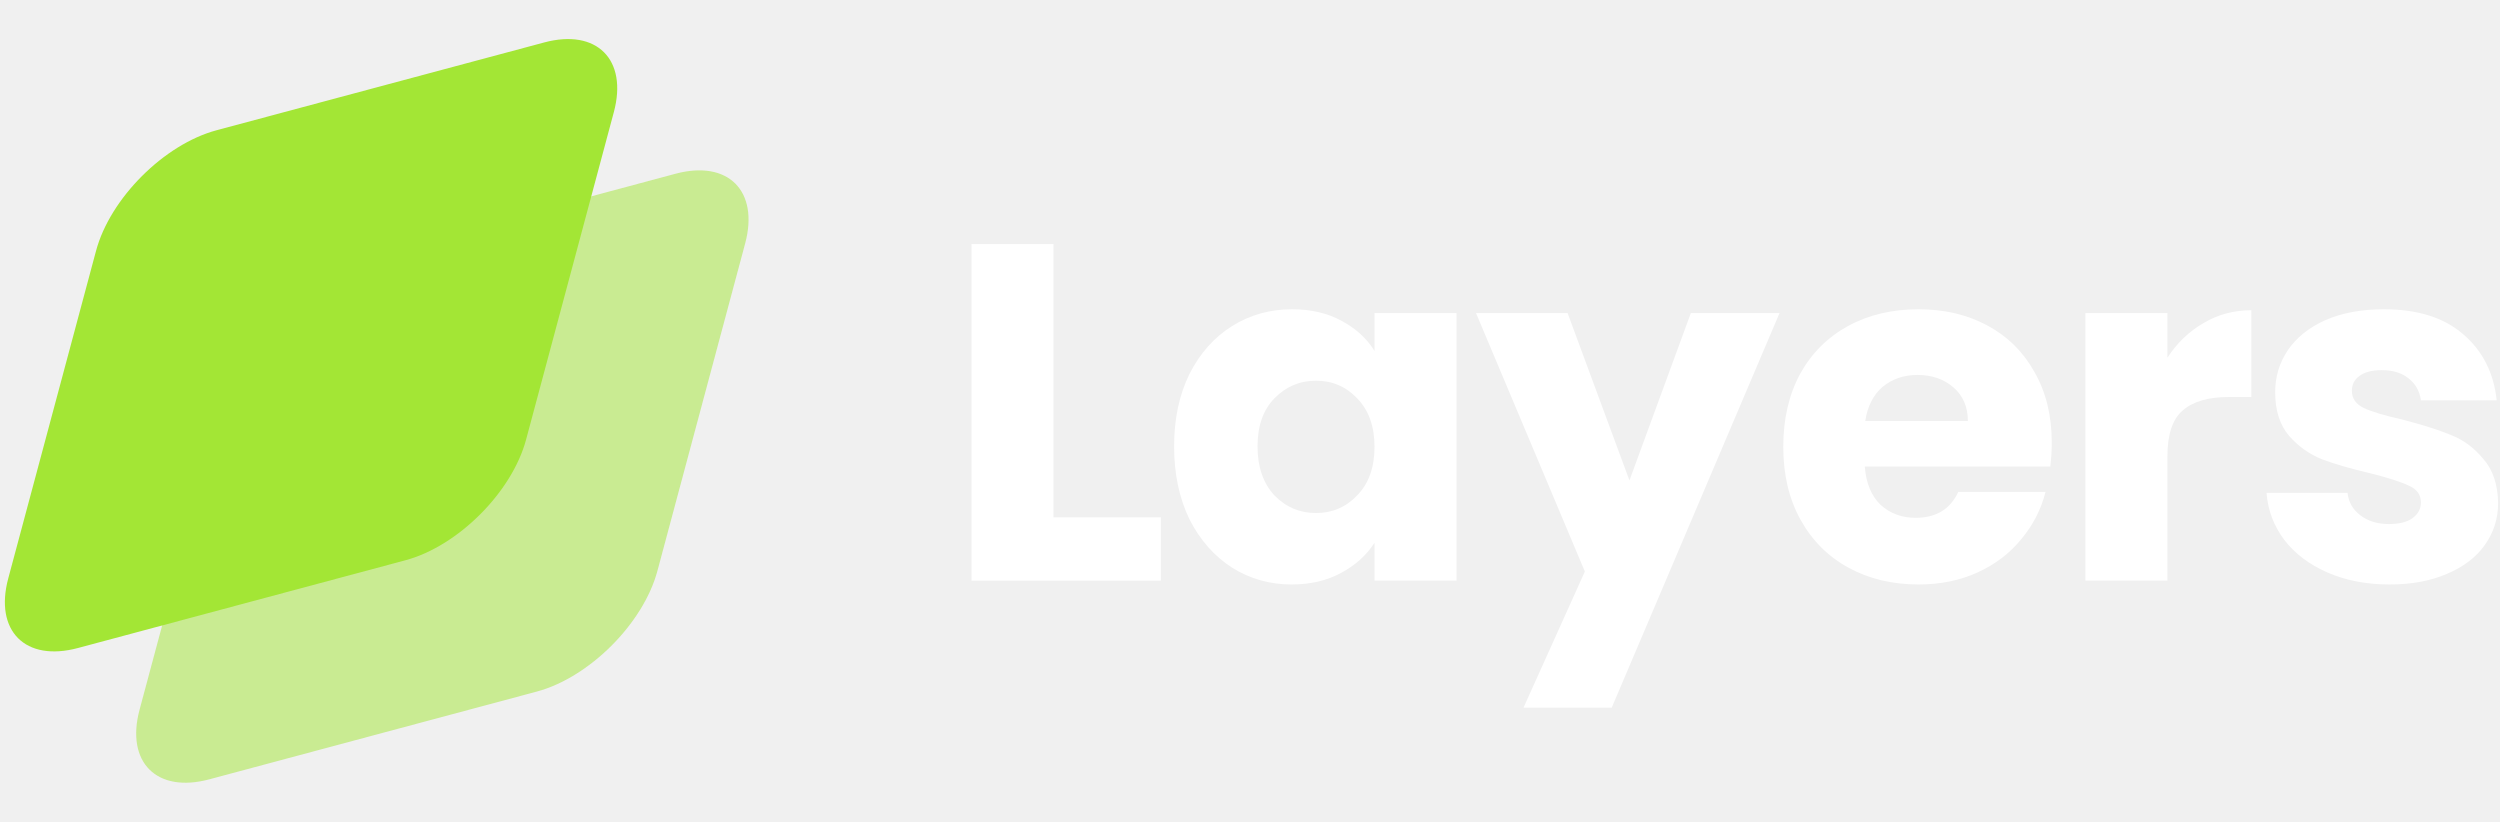
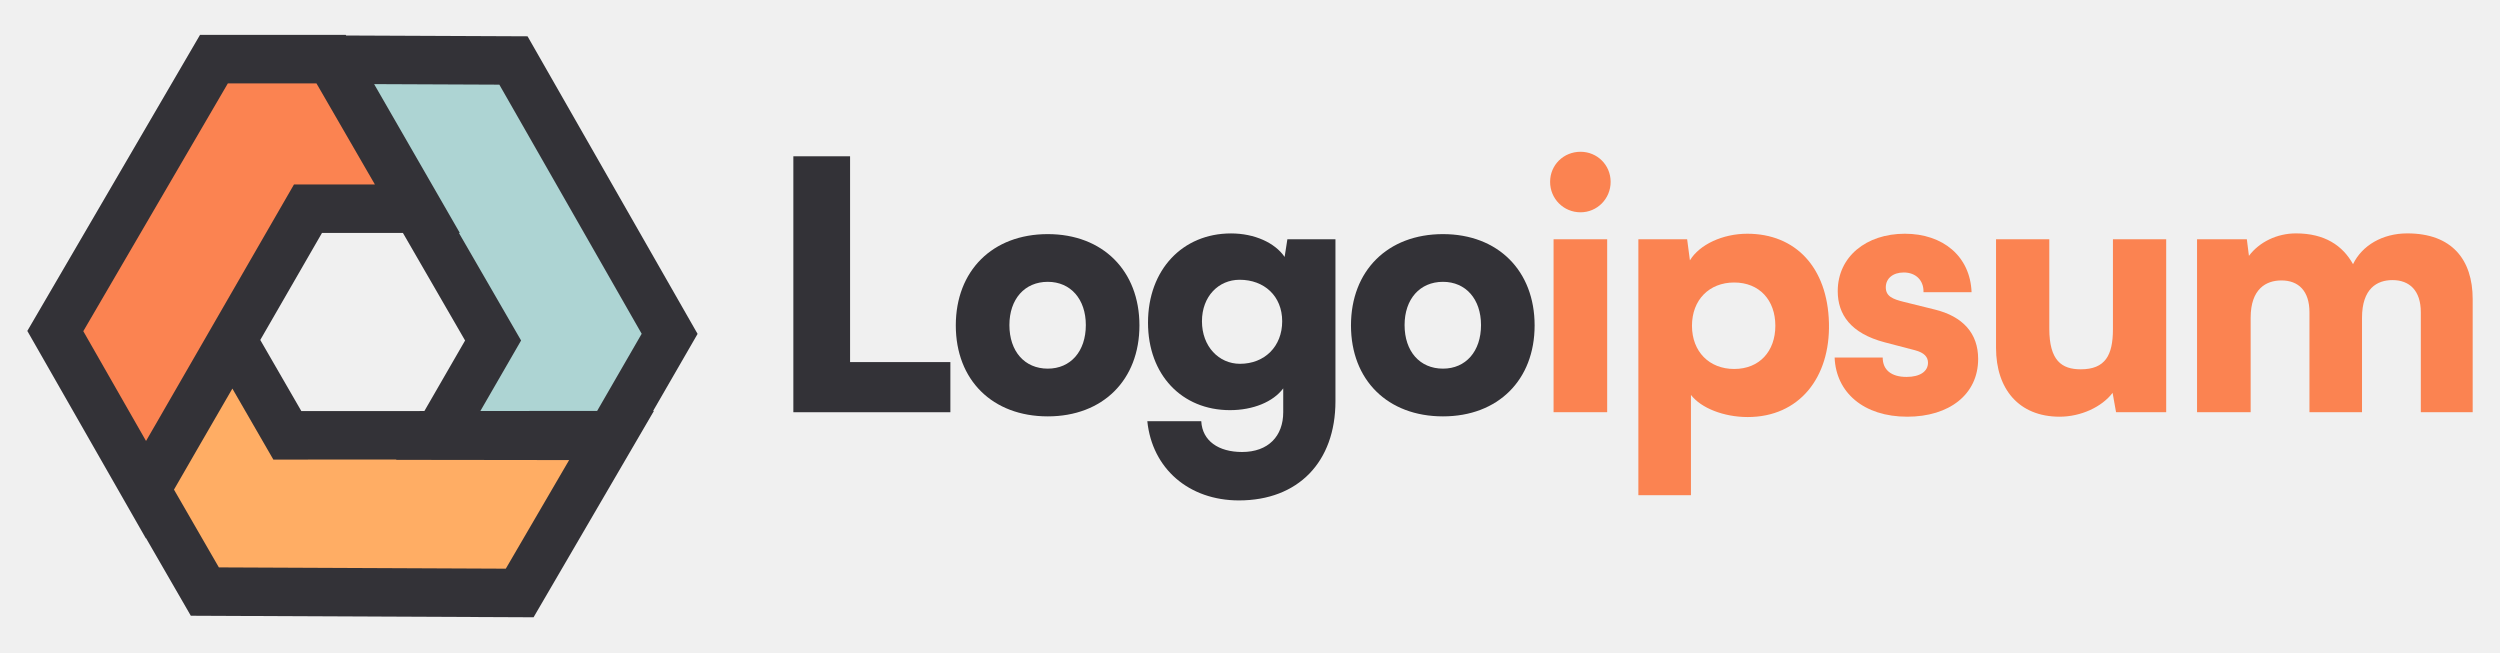
- <svg xmlns="http://www.w3.org/2000/svg" width="146" height="48" viewBox="0 0 146 48" fill="none">
-   <path d="M13.278 22.318C14.1 19.25 17.254 16.096 20.322 15.274L39.451 10.147C42.519 9.325 44.34 11.146 43.518 14.214L38.392 33.343C37.569 36.411 34.415 39.565 31.347 40.388L12.218 45.514C9.15 46.336 7.329 44.515 8.151 41.447L13.278 22.318Z" fill="#A3E635" fill-opacity="0.5" />
-   <path d="M5.609 14.649C6.431 11.581 9.585 8.427 12.653 7.605L31.782 2.479C34.85 1.656 36.671 3.477 35.849 6.545L30.723 25.674C29.9 28.742 26.747 31.896 23.678 32.719L4.549 37.845C1.481 38.667 -0.34 36.847 0.482 33.778L5.609 14.649Z" fill="#A3E635" />
-   <path d="M61.524 30.213H67.796V33.909H56.736V14.253H61.524V30.213Z" fill="white" />
-   <path d="M68.568 26.069C68.568 24.464 68.867 23.055 69.464 21.841C70.08 20.628 70.911 19.695 71.956 19.041C73.001 18.388 74.168 18.061 75.456 18.061C76.557 18.061 77.519 18.285 78.34 18.733C79.18 19.181 79.824 19.769 80.272 20.497V18.285H85.06V33.909H80.272V31.697C79.805 32.425 79.152 33.013 78.312 33.461C77.491 33.909 76.529 34.133 75.428 34.133C74.159 34.133 73.001 33.806 71.956 33.153C70.911 32.481 70.08 31.538 69.464 30.325C68.867 29.093 68.568 27.674 68.568 26.069ZM80.272 26.097C80.272 24.902 79.936 23.96 79.264 23.269C78.611 22.578 77.808 22.233 76.856 22.233C75.904 22.233 75.092 22.578 74.42 23.269C73.767 23.941 73.44 24.875 73.44 26.069C73.44 27.264 73.767 28.216 74.42 28.925C75.092 29.616 75.904 29.961 76.856 29.961C77.808 29.961 78.611 29.616 79.264 28.925C79.936 28.235 80.272 27.292 80.272 26.097Z" fill="white" />
-   <path d="M103.924 18.285L94.124 41.329H88.972L92.556 33.377L86.2 18.285H91.548L95.16 28.057L98.744 18.285H103.924Z" fill="white" />
-   <path d="M119.823 25.845C119.823 26.293 119.795 26.76 119.739 27.245H108.903C108.978 28.216 109.286 28.962 109.827 29.485C110.387 29.989 111.069 30.241 111.871 30.241C113.066 30.241 113.897 29.737 114.363 28.729H119.459C119.198 29.756 118.722 30.68 118.031 31.501C117.359 32.322 116.51 32.967 115.483 33.433C114.457 33.9 113.309 34.133 112.039 34.133C110.509 34.133 109.146 33.806 107.951 33.153C106.757 32.5 105.823 31.567 105.151 30.353C104.479 29.14 104.143 27.721 104.143 26.097C104.143 24.473 104.47 23.055 105.123 21.841C105.795 20.628 106.729 19.695 107.923 19.041C109.118 18.388 110.49 18.061 112.039 18.061C113.551 18.061 114.895 18.378 116.071 19.013C117.247 19.648 118.162 20.553 118.815 21.729C119.487 22.905 119.823 24.277 119.823 25.845ZM114.923 24.585C114.923 23.764 114.643 23.11 114.083 22.625C113.523 22.14 112.823 21.897 111.983 21.897C111.181 21.897 110.499 22.131 109.939 22.597C109.398 23.064 109.062 23.727 108.931 24.585H114.923Z" fill="white" />
-   <path d="M126.577 20.889C127.137 20.03 127.837 19.358 128.677 18.873C129.517 18.369 130.451 18.117 131.477 18.117V23.185H130.161C128.967 23.185 128.071 23.447 127.473 23.969C126.876 24.473 126.577 25.369 126.577 26.657V33.909H121.789V18.285H126.577V20.889Z" fill="white" />
-   <path d="M139.562 34.133C138.199 34.133 136.986 33.9 135.922 33.433C134.858 32.967 134.018 32.332 133.402 31.529C132.786 30.708 132.441 29.793 132.366 28.785H137.098C137.154 29.326 137.406 29.765 137.854 30.101C138.302 30.437 138.853 30.605 139.506 30.605C140.103 30.605 140.561 30.493 140.878 30.269C141.214 30.026 141.382 29.718 141.382 29.345C141.382 28.897 141.149 28.57 140.682 28.365C140.215 28.141 139.459 27.898 138.414 27.637C137.294 27.376 136.361 27.105 135.614 26.825C134.867 26.526 134.223 26.069 133.682 25.453C133.141 24.819 132.87 23.969 132.87 22.905C132.87 22.009 133.113 21.197 133.598 20.469C134.102 19.723 134.83 19.134 135.782 18.705C136.753 18.276 137.901 18.061 139.226 18.061C141.186 18.061 142.726 18.547 143.846 19.517C144.985 20.488 145.638 21.776 145.806 23.381H141.382C141.307 22.84 141.065 22.41 140.654 22.093C140.262 21.776 139.739 21.617 139.086 21.617C138.526 21.617 138.097 21.729 137.798 21.953C137.499 22.159 137.35 22.448 137.35 22.821C137.35 23.269 137.583 23.605 138.05 23.829C138.535 24.053 139.282 24.277 140.29 24.501C141.447 24.8 142.39 25.099 143.118 25.397C143.846 25.677 144.481 26.144 145.022 26.797C145.582 27.432 145.871 28.291 145.89 29.373C145.89 30.288 145.629 31.109 145.106 31.837C144.602 32.547 143.865 33.106 142.894 33.517C141.942 33.928 140.831 34.133 139.562 34.133Z" fill="white" />
+ <svg xmlns="http://www.w3.org/2000/svg" id="logo-26" width="138" height="36" viewBox="0 0 138 36" fill="none">
+   <path d="M11.308 32.655L8.055 27.021L12.829 18.777L15.862 24.031L33.767 24.021L28.686 32.733L11.308 32.655Z" class="ccompli2" fill="#FFAD64" />
+   <path d="M36.964 18.427L33.712 24.061L24.185 24.049L27.218 18.796L18.258 3.294L28.342 3.338L36.964 18.427Z" class="ccompli1" fill="#ADD4D3" />
+   <path d="M11.809 3.264H18.314L23.067 11.52L17.001 11.52L8.057 27.031L3.053 18.275L11.809 3.264Z" class="ccustom" fill="#FB8351" />
+   <path fill-rule="evenodd" clip-rule="evenodd" d="M19.107 1.96L19.088 1.926H11.041L1.508 18.268L8.051 29.718L8.06 29.704L10.533 33.989L29.453 34.074L36.097 22.682H36.053L38.507 18.431L29.121 2.004L19.107 1.96ZM25.332 12.858H25.382L20.652 4.643L27.564 4.673L35.421 18.424L32.962 22.683L26.517 22.687L28.764 18.795L25.332 12.858ZM17.468 4.602L20.694 10.182L16.228 10.182L8.582 23.441L8.061 24.341L4.598 18.282L12.578 4.602H17.468ZM14.367 18.766L17.774 12.858L22.241 12.858L25.673 18.796L23.426 22.689L16.634 22.692L14.367 18.766ZM9.604 27.027L10.9 24.779L12.827 21.45L15.089 25.369L21.88 25.366L21.869 25.384L31.416 25.396L27.92 31.391L12.082 31.32L9.604 27.027Z" class="cneutral" fill="#333237" />
+   <path d="M87.246 11.719C88.162 11.719 88.907 10.974 88.907 10.039C88.907 9.103 88.162 8.378 87.246 8.378C86.311 8.378 85.566 9.103 85.566 10.039C85.566 10.974 86.311 11.719 87.246 11.719ZM85.757 22.753H88.716V13.208H85.757V22.753Z" class="ccustom" fill="#FB8351" />
+   <path d="M90.438 27.335H93.34V21.799C93.894 22.524 95.154 23.021 96.471 23.021C99.316 23.021 101.034 20.844 100.958 17.828C100.881 14.754 99.106 12.902 96.452 12.902C95.097 12.902 93.817 13.494 93.283 14.372L93.13 13.208H90.438V27.335ZM93.397 17.981C93.397 16.549 94.352 15.594 95.727 15.594C97.12 15.594 97.999 16.568 97.999 17.981C97.999 19.393 97.12 20.367 95.727 20.367C94.352 20.367 93.397 19.412 93.397 17.981Z" class="ccustom" fill="#FB8351" />
+   <path d="M101.271 19.737C101.347 21.665 102.875 23.002 105.28 23.002C107.59 23.002 109.194 21.78 109.194 19.813C109.194 18.401 108.354 17.465 106.788 17.083L105.089 16.663C104.478 16.511 104.096 16.358 104.096 15.861C104.096 15.365 104.497 15.041 105.089 15.041C105.757 15.041 106.196 15.48 106.177 16.129H108.831C108.755 14.143 107.246 12.902 105.146 12.902C103.027 12.902 101.443 14.162 101.443 16.072C101.443 17.351 102.149 18.401 104.039 18.897L105.719 19.336C106.215 19.47 106.425 19.699 106.425 20.023C106.425 20.501 105.986 20.806 105.242 20.806C104.383 20.806 103.925 20.405 103.925 19.737H101.271Z" class="ccustom" fill="#FB8351" />
+   <path d="M113.694 23.002C114.858 23.002 116.023 22.467 116.615 21.684L116.806 22.753H119.574V13.208H116.634V18.172C116.634 19.603 116.214 20.386 114.858 20.386C113.808 20.386 113.121 19.909 113.121 18.133V13.208H110.181V19.202C110.181 21.474 111.441 23.002 113.694 23.002Z" class="ccustom" fill="#FB8351" />
+   <path d="M124.236 22.753V17.541C124.236 15.938 125.095 15.48 125.935 15.48C126.871 15.48 127.482 16.052 127.482 17.236V22.753H130.383V17.541C130.383 15.919 131.223 15.461 132.063 15.461C132.999 15.461 133.629 16.033 133.629 17.236V22.753H136.492V16.511C136.492 14.334 135.347 12.883 132.884 12.883C131.51 12.883 130.383 13.552 129.887 14.582C129.314 13.552 128.322 12.883 126.737 12.883C125.687 12.883 124.713 13.361 124.141 14.124L124.026 13.208H121.277V22.753H124.236Z" class="ccustom" fill="#FB8351" />
+   <path d="M46.924 8.627H43.793V22.755H52.461V19.987H46.924V8.627Z" class="cneutral" fill="#333237" />
+   <path d="M52.76 17.963C52.76 20.979 54.783 22.984 57.838 22.984C60.873 22.984 62.897 20.979 62.897 17.963C62.897 14.947 60.873 12.923 57.838 12.923C54.783 12.923 52.76 14.947 52.76 17.963ZM55.719 17.944C55.719 16.512 56.559 15.557 57.838 15.557C59.098 15.557 59.938 16.512 59.938 17.944C59.938 19.395 59.098 20.349 57.838 20.349C56.559 20.349 55.719 19.395 55.719 17.944Z" class="cneutral" fill="#333237" />
+   <path d="M63.37 17.81C63.37 20.693 65.241 22.64 67.894 22.64C69.173 22.64 70.281 22.182 70.834 21.438V22.755C70.834 24.072 70.013 24.95 68.562 24.95C67.264 24.95 66.367 24.339 66.31 23.251H63.332C63.599 25.867 65.623 27.623 68.391 27.623C71.655 27.623 73.717 25.504 73.717 22.144V13.209H71.063L70.911 14.183C70.376 13.4 69.25 12.885 67.952 12.885C65.279 12.885 63.37 14.889 63.37 17.81ZM66.348 17.734C66.348 16.359 67.264 15.443 68.429 15.443C69.784 15.443 70.777 16.34 70.777 17.734C70.777 19.128 69.803 20.082 68.448 20.082C67.283 20.082 66.348 19.128 66.348 17.734Z" class="cneutral" fill="#333237" />
+   <path d="M74.574 17.963C74.574 20.979 76.597 22.984 79.652 22.984C82.688 22.984 84.711 20.979 84.711 17.963C84.711 14.947 82.688 12.923 79.652 12.923C76.597 12.923 74.574 14.947 74.574 17.963ZM77.533 17.944C77.533 16.512 78.373 15.557 79.652 15.557C80.912 15.557 81.752 16.512 81.752 17.944C81.752 19.395 80.912 20.349 79.652 20.349C78.373 20.349 77.533 19.395 77.533 17.944Z" class="cneutral" fill="#333237" />
</svg>
